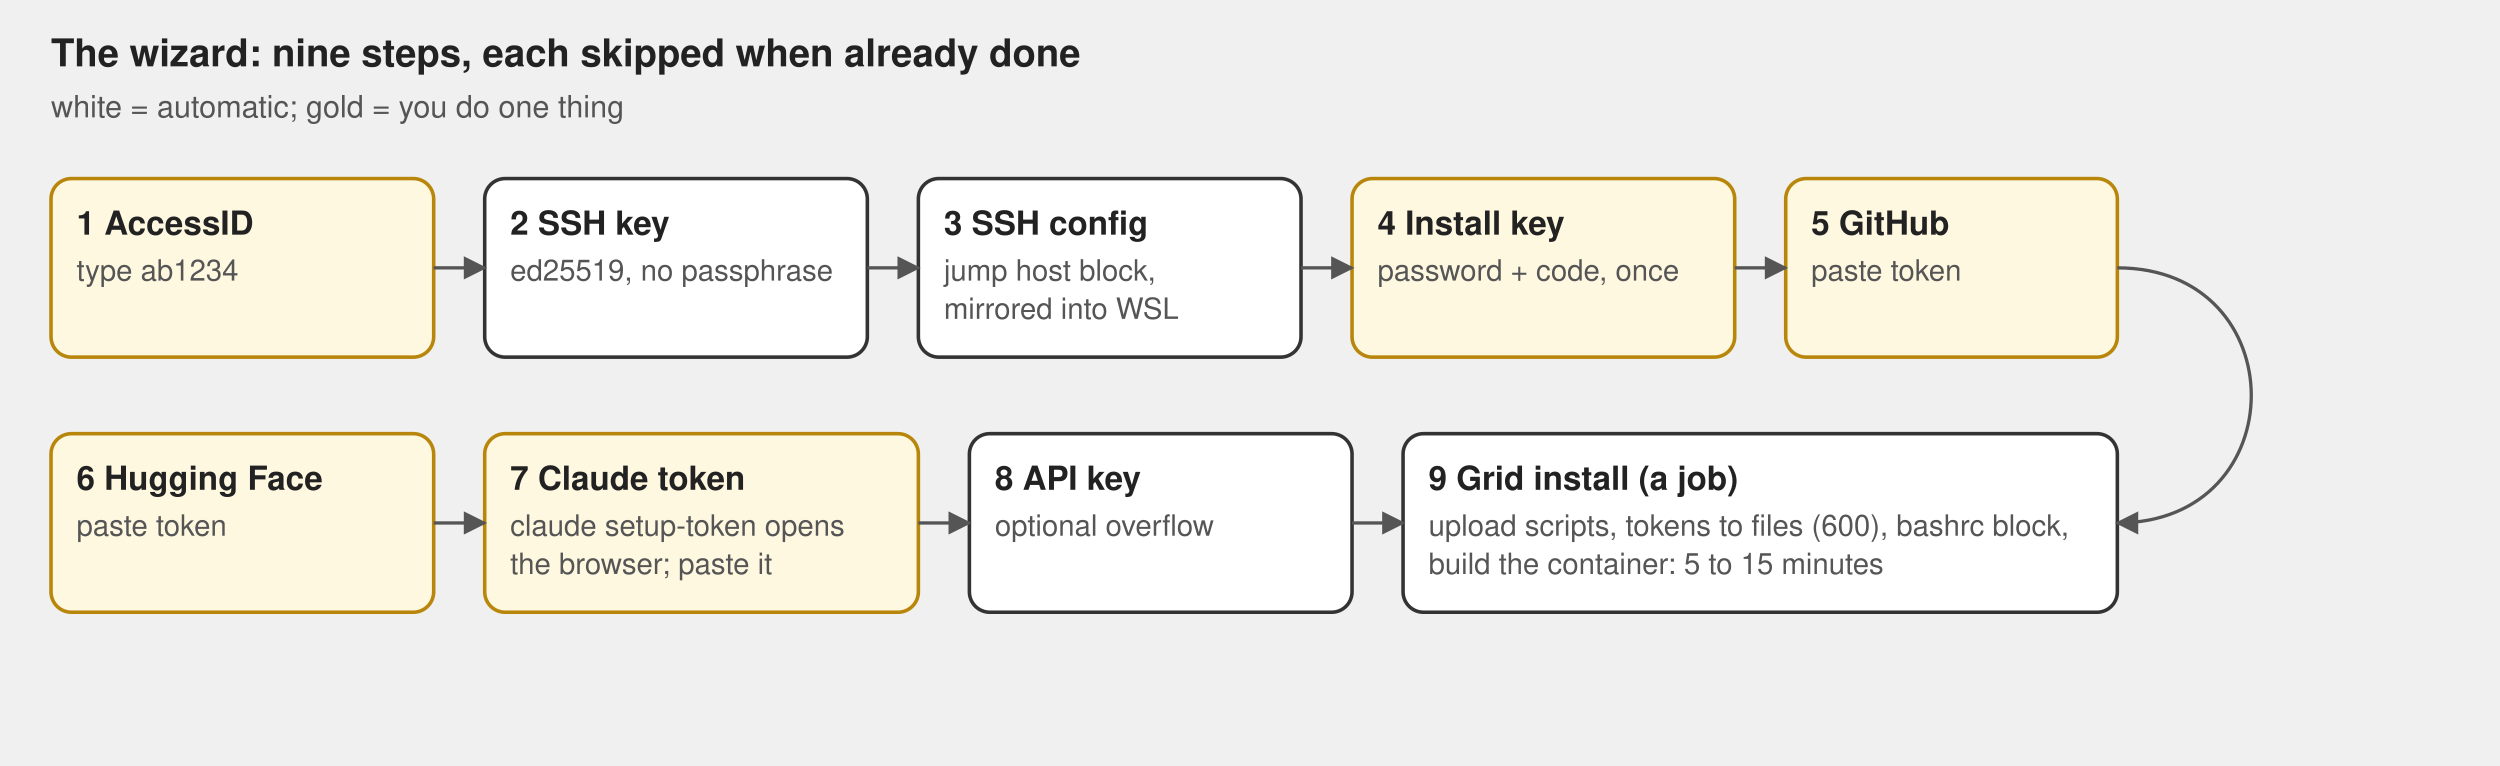
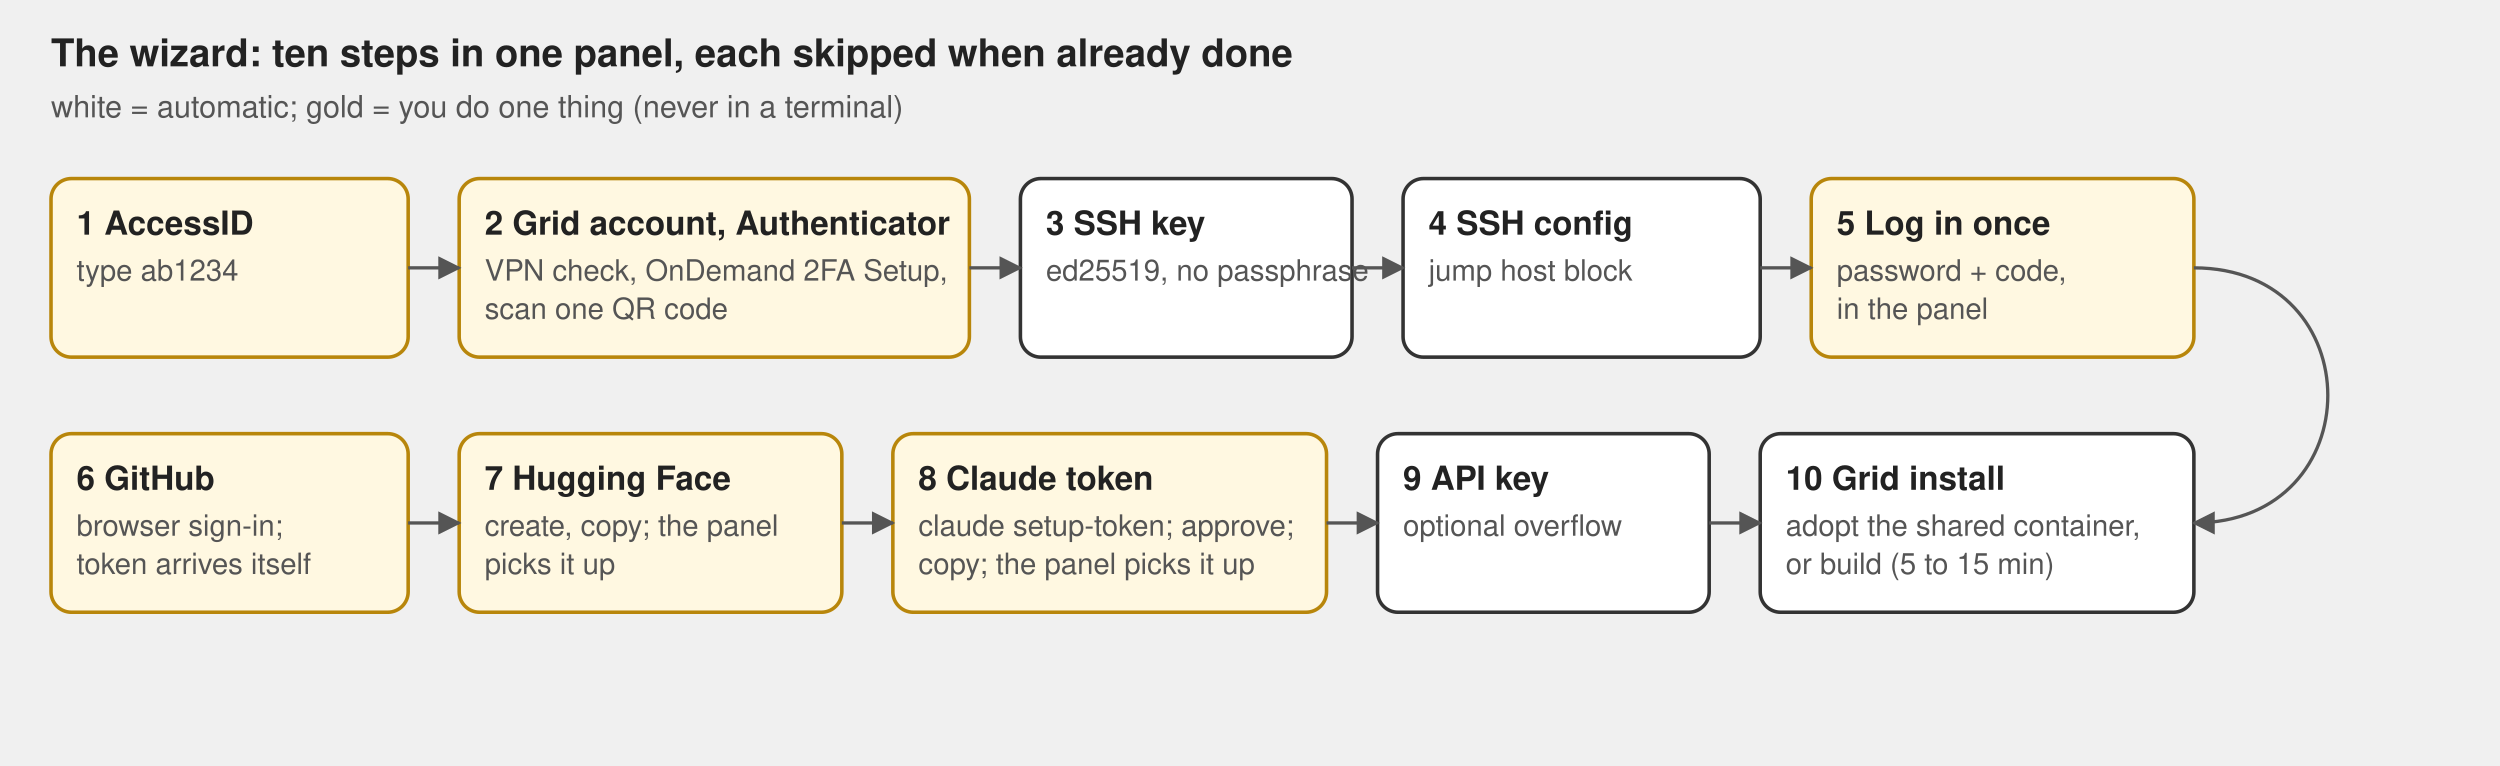
<svg xmlns="http://www.w3.org/2000/svg" viewBox="0 0 980 300" font-family="Segoe UI, Helvetica, Arial, sans-serif" font-size="13">
  <defs>
    <marker id="c" viewBox="0 0 10 10" refX="9" refY="5" markerWidth="7" markerHeight="7" orient="auto">
      <path d="M0,0 L10,5 L0,10 z" fill="#555" />
    </marker>
    <style>
      .st{fill:#fff;stroke:#333;stroke-width:1.4;rx:8}
      .you{fill:#fff8e1;stroke:#b8860b;stroke-width:1.4;rx:8}
      .n{font-weight:600;fill:#222}.s{fill:#555;font-size:11.5px}
      .a{stroke:#555;stroke-width:1.3;fill:none;marker-end:url(#c)}
      .legend{fill:#555;font-size:12px}
    </style>
  </defs>
-   <text x="20" y="26" font-size="15" font-weight="600" fill="#222">The wizard: nine steps, each skipped when already done</text>
-   <text x="20" y="46" class="legend">white = automatic; gold = you do one thing</text>
+   <text x="20" y="26" font-size="15" font-weight="600" fill="#222">The wizard: ten steps in one panel, each skipped when already done</text>
+   <text x="20" y="46" class="legend">white = automatic; gold = you do one thing (never in a terminal)</text>
  <g transform="translate(20,70)">
-     <rect class="you" x="0" y="0" width="150" height="70" />
+     <rect class="you" x="0" y="0" width="140" height="70" />
    <text x="10" y="22" class="n">1 AccessID</text>
    <text x="10" y="40" class="s">type ab1234</text>
-     <rect class="st" x="170" y="0" width="150" height="70" />
-     <text x="180" y="22" class="n">2 SSH key</text>
-     <text x="180" y="40" class="s">ed25519, no passphrase</text>
-     <rect class="st" x="340" y="0" width="150" height="70" />
-     <text x="350" y="22" class="n">3 SSH config</text>
-     <text x="350" y="40" class="s">jump host block,</text>
-     <text x="350" y="55" class="s">mirrored into WSL</text>
-     <rect class="you" x="510" y="0" width="150" height="70" />
-     <text x="520" y="22" class="n">4 Install key</text>
-     <text x="520" y="40" class="s">password + code, once</text>
-     <rect class="you" x="680" y="0" width="130" height="70" />
-     <text x="690" y="22" class="n">5 GitHub</text>
-     <text x="690" y="40" class="s">paste token</text>
-     <path class="a" d="M150 35 L170 35" />
-     <path class="a" d="M320 35 L340 35" />
-     <path class="a" d="M490 35 L510 35" />
-     <path class="a" d="M660 35 L680 35" />
+     <rect class="you" x="160" y="0" width="200" height="70" />
+     <text x="170" y="22" class="n">2 Grid account, Authenticator</text>
+     <text x="170" y="40" class="s">VPN check, OnDemand 2FA Setup,</text>
+     <text x="170" y="55" class="s">scan one QR code</text>
+     <rect class="st" x="380" y="0" width="130" height="70" />
+     <text x="390" y="22" class="n">3 SSH key</text>
+     <text x="390" y="40" class="s">ed25519, no passphrase</text>
+     <rect class="st" x="530" y="0" width="140" height="70" />
+     <text x="540" y="22" class="n">4 SSH config</text>
+     <text x="540" y="40" class="s">jump host block</text>
+     <rect class="you" x="690" y="0" width="150" height="70" />
+     <text x="700" y="22" class="n">5 Log in once</text>
+     <text x="700" y="40" class="s">password + code,</text>
+     <text x="700" y="55" class="s">in the panel</text>
+     <path class="a" d="M140 35 L160 35" />
+     <path class="a" d="M360 35 L380 35" />
+     <path class="a" d="M510 35 L530 35" />
+     <path class="a" d="M670 35 L690 35" />
  </g>
  <g transform="translate(20,170)">
-     <rect class="you" x="0" y="0" width="150" height="70" />
-     <text x="10" y="22" class="n">6 Hugging Face</text>
-     <text x="10" y="40" class="s">paste token</text>
-     <rect class="you" x="170" y="0" width="170" height="70" />
-     <text x="180" y="22" class="n">7 Claude token</text>
-     <text x="180" y="40" class="s">claude setup-token opens</text>
-     <text x="180" y="55" class="s">the browser; paste it</text>
-     <rect class="st" x="360" y="0" width="150" height="70" />
-     <text x="370" y="22" class="n">8 API key</text>
-     <text x="370" y="40" class="s">optional overflow</text>
-     <rect class="st" x="530" y="0" width="280" height="70" />
-     <text x="540" y="22" class="n">9 Grid install (a job)</text>
-     <text x="540" y="40" class="s">upload scripts, tokens to files (600), bashrc block,</text>
-     <text x="540" y="55" class="s">build the container: 5 to 15 minutes</text>
-     <path class="a" d="M150 35 L170 35" />
-     <path class="a" d="M340 35 L360 35" />
-     <path class="a" d="M510 35 L530 35" />
+     <rect class="you" x="0" y="0" width="140" height="70" />
+     <text x="10" y="22" class="n">6 GitHub</text>
+     <text x="10" y="40" class="s">browser sign-in;</text>
+     <text x="10" y="55" class="s">token arrives itself</text>
+     <rect class="you" x="160" y="0" width="150" height="70" />
+     <text x="170" y="22" class="n">7 Hugging Face</text>
+     <text x="170" y="40" class="s">create, copy; the panel</text>
+     <text x="170" y="55" class="s">picks it up</text>
+     <rect class="you" x="330" y="0" width="170" height="70" />
+     <text x="340" y="22" class="n">8 Claude token</text>
+     <text x="340" y="40" class="s">claude setup-token; approve;</text>
+     <text x="340" y="55" class="s">copy; the panel picks it up</text>
+     <rect class="st" x="520" y="0" width="130" height="70" />
+     <text x="530" y="22" class="n">9 API key</text>
+     <text x="530" y="40" class="s">optional overflow</text>
+     <rect class="st" x="670" y="0" width="170" height="70" />
+     <text x="680" y="22" class="n">10 Grid install</text>
+     <text x="680" y="40" class="s">adopt the shared container,</text>
+     <text x="680" y="55" class="s">or build (5 to 15 min)</text>
+     <path class="a" d="M140 35 L160 35" />
+     <path class="a" d="M310 35 L330 35" />
+     <path class="a" d="M500 35 L520 35" />
+     <path class="a" d="M650 35 L670 35" />
  </g>
-   <path class="a" d="M830 105 C 900 105, 900 205, 830 205" />
+   <path class="a" d="M860 105 C 930 105, 930 205, 860 205" />
</svg>
